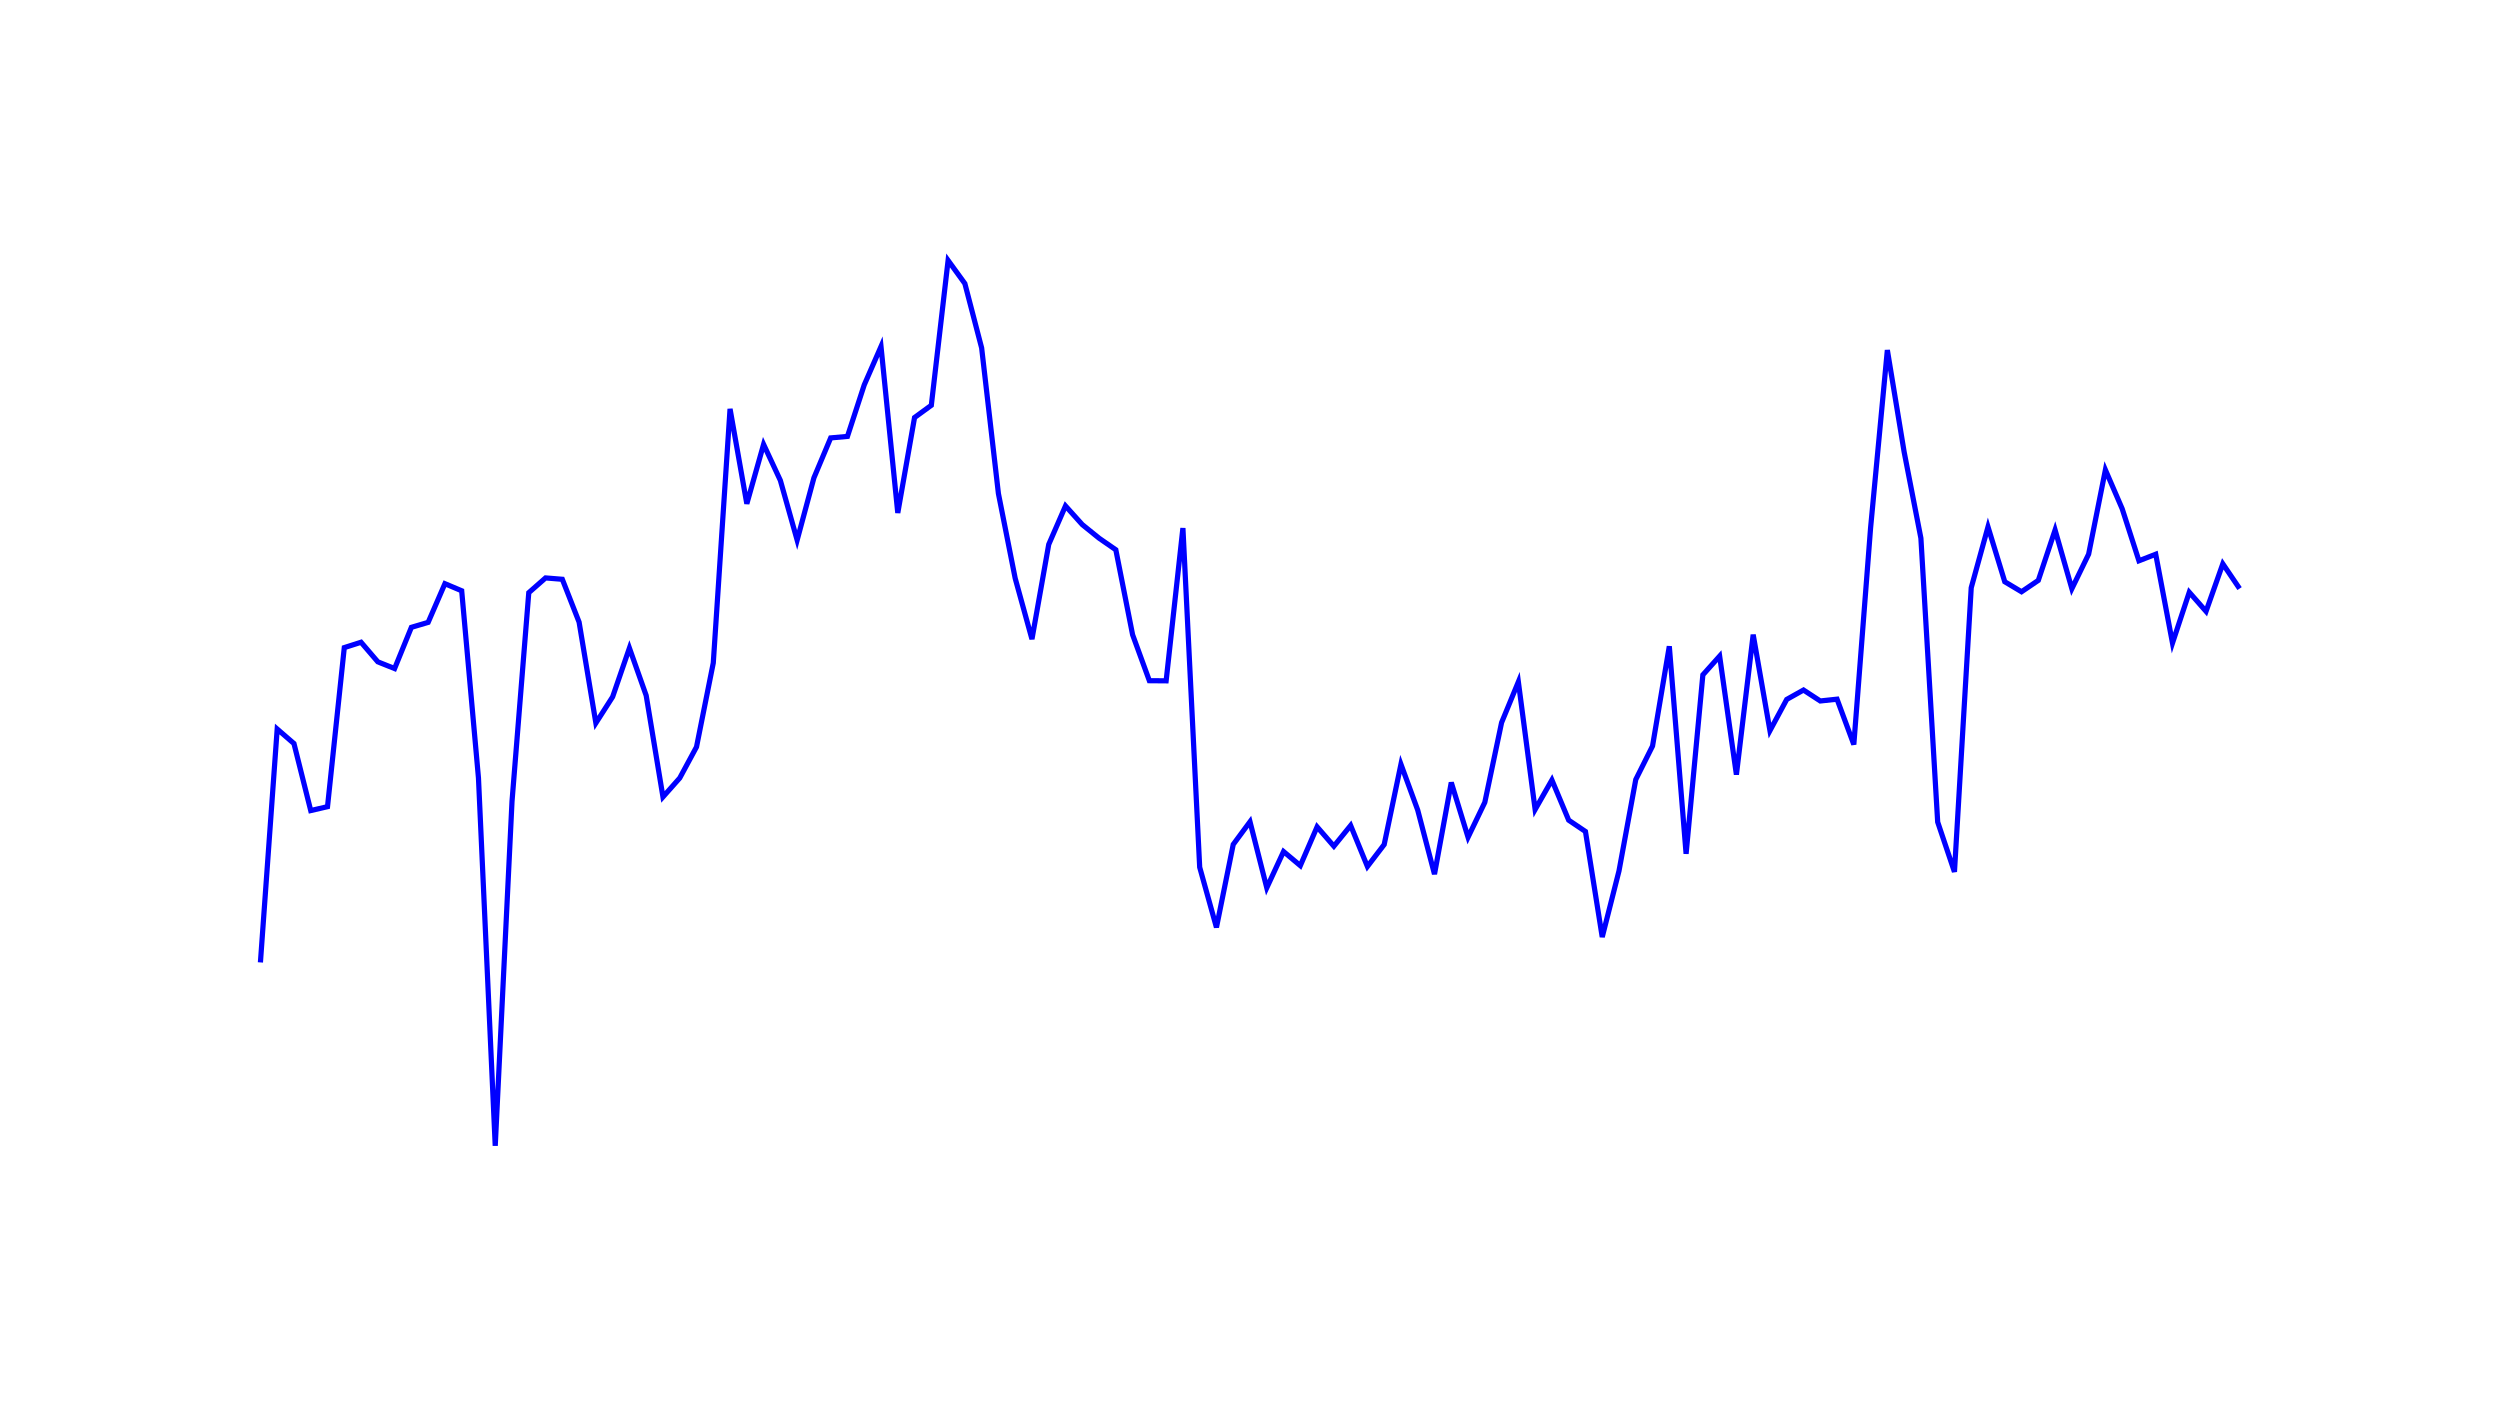
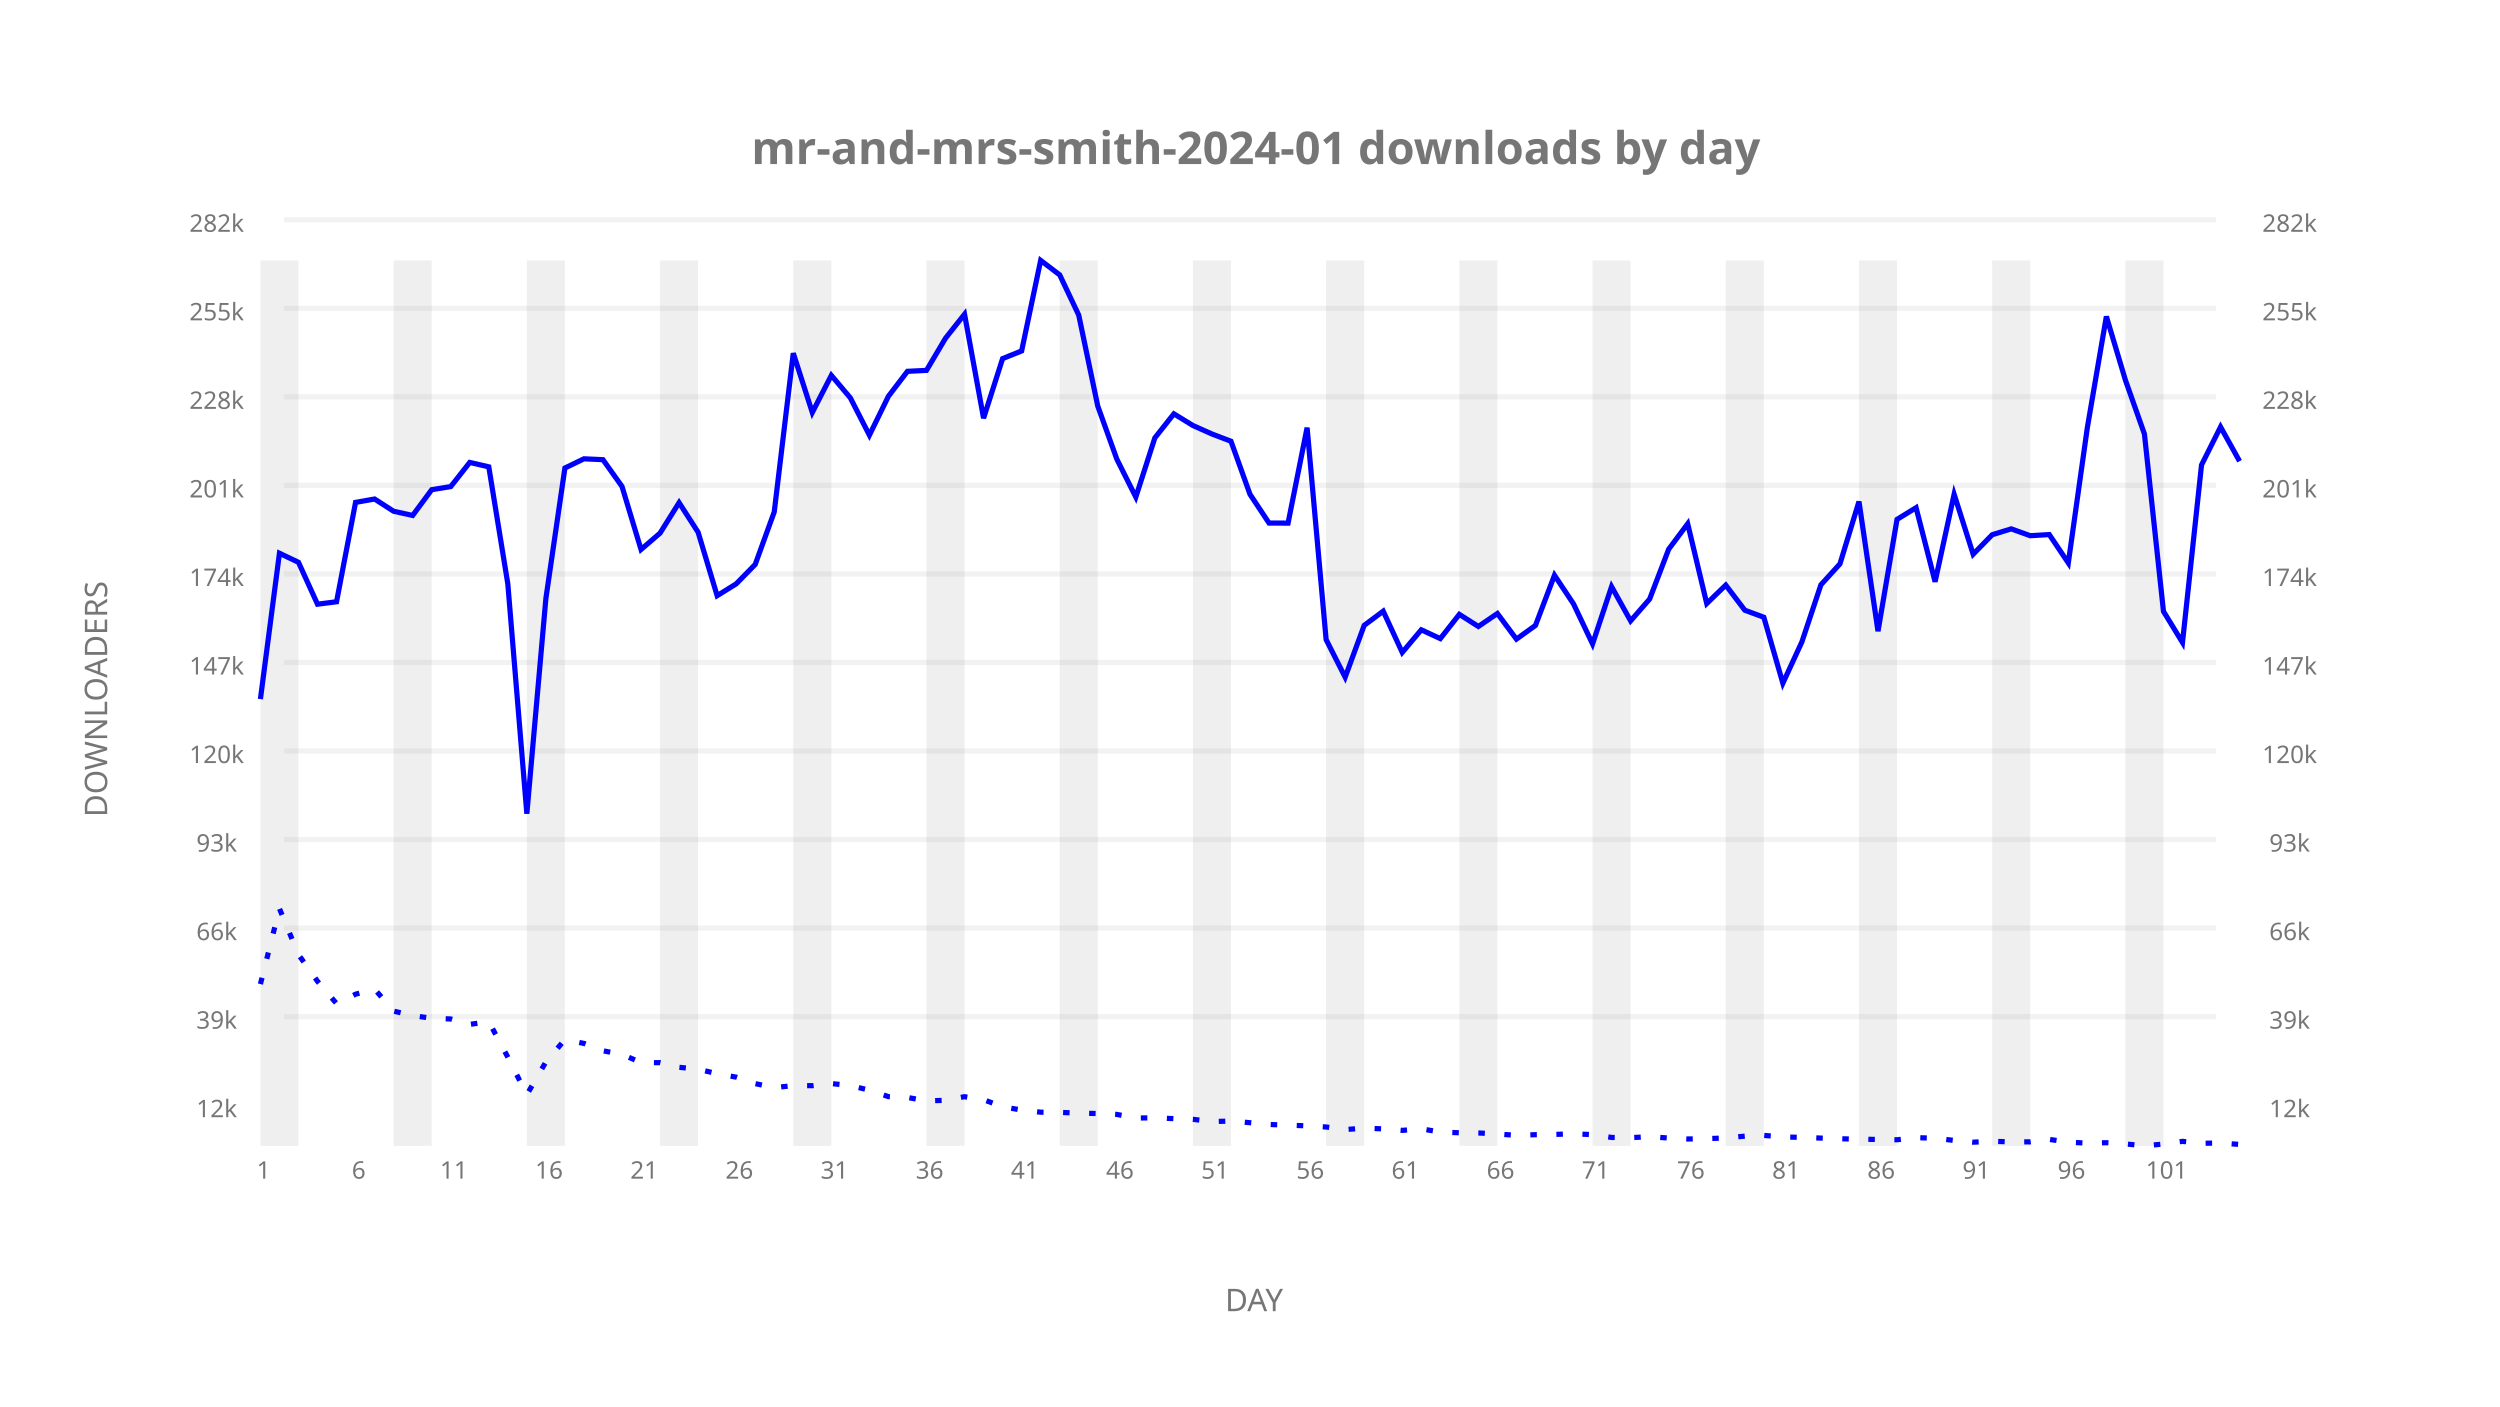
<svg xmlns="http://www.w3.org/2000/svg" xml:space="preserve" id="mr-and-mrs-smith-2024-01-downloads-by-day-day" x="0px" y="0px" width="1920px" height="1080px" viewBox="0 0 1920 1080" enable-background="new 0 0 1920 1080" role="img">
+   <g id="annotations">
+     <text x="960" y="126" font-family="Atkinson Hyperlegible" font-size="26pt" text-anchor="middle" text-align="center" font-weight="600" font-style="normal" style="fill:rgb(118,118,118); fill-opacity:1; stroke:rgb(118,118,118); stroke-opacity:0; stroke-width:0.5"> mr-and-mrs-smith-2024-01 downloads by day</text>
+     <g id="axes-lines">
+       <text x="960" y="1007" font-family="Atkinson Hyperlegible" font-size="18pt" text-anchor="middle" text-align="center" font-weight="500" font-style="normal" style="fill:rgb(118,118,118); fill-opacity:1; stroke:rgb(118,118,118); stroke-opacity:0; stroke-width:0.5"> DAY</text>
+       <text x="73" y="540" font-family="Atkinson Hyperlegible" font-size="18pt" text-anchor="middle" text-align="center" dominant-baseline="central" font-weight="500" font-style="normal" style="fill:rgb(118,118,118); fill-opacity:1; stroke:rgb(118,118,118); stroke-opacity:0; stroke-width:0.5" transform="rotate(-90,73,540)"> DOWNLOADERS</text>
+     </g>
+     <g id="tic-y-label-lines">
+       <line x1="218" y1="780.786" x2="1702" y2="780.786" style="fill:rgb(0,0,255); fill-opacity:0; stroke:rgb(242,242,242); stroke-opacity:1; stroke-width:4" />
+       <line x1="218" y1="712.786" x2="1702" y2="712.786" style="fill:rgb(0,0,255); fill-opacity:0; stroke:rgb(242,242,242); stroke-opacity:1; stroke-width:4" />
+       <line x1="218" y1="644.786" x2="1702" y2="644.786" style="fill:rgb(0,0,255); fill-opacity:0; stroke:rgb(242,242,242); stroke-opacity:1; stroke-width:4" />
+       <line x1="218" y1="576.786" x2="1702" y2="576.786" style="fill:rgb(0,0,255); fill-opacity:0; stroke:rgb(242,242,242); stroke-opacity:1; stroke-width:4" />
+       <line x1="218" y1="508.786" x2="1702" y2="508.786" style="fill:rgb(0,0,255); fill-opacity:0; stroke:rgb(242,242,242); stroke-opacity:1; stroke-width:4" />
+       <line x1="218" y1="440.786" x2="1702" y2="440.786" style="fill:rgb(0,0,255); fill-opacity:0; stroke:rgb(242,242,242); stroke-opacity:1; stroke-width:4" />
+       <line x1="218" y1="372.786" x2="1702" y2="372.786" style="fill:rgb(0,0,255); fill-opacity:0; stroke:rgb(242,242,242); stroke-opacity:1; stroke-width:4" />
+       <line x1="218" y1="304.786" x2="1702" y2="304.786" style="fill:rgb(0,0,255); fill-opacity:0; stroke:rgb(242,242,242); stroke-opacity:1; stroke-width:4" />
+       <line x1="218" y1="236.786" x2="1702" y2="236.786" style="fill:rgb(0,0,255); fill-opacity:0; stroke:rgb(242,242,242); stroke-opacity:1; stroke-width:4" />
+       <line x1="218" y1="168.786" x2="1702" y2="168.786" style="fill:rgb(0,0,255); fill-opacity:0; stroke:rgb(242,242,242); stroke-opacity:1; stroke-width:4" />
+     </g>
+     <g id="tic-x-labels">
+       <text x="200" y="898" font-family="Atkinson Hyperlegible" font-size="14pt" text-anchor="middle" text-align="center" dominant-baseline="central" font-weight="400" font-style="normal" style="fill:rgb(118,118,118); fill-opacity:1; stroke:rgb(118,118,118); stroke-opacity:0; stroke-width:0.5"> 1</text>
+       <text x="273.077" y="898" font-family="Atkinson Hyperlegible" font-size="14pt" text-anchor="middle" text-align="center" dominant-baseline="central" font-weight="400" font-style="normal" style="fill:rgb(118,118,118); fill-opacity:1; stroke:rgb(118,118,118); stroke-opacity:0; stroke-width:0.5"> 6</text>
+       <text x="346.154" y="898" font-family="Atkinson Hyperlegible" font-size="14pt" text-anchor="middle" text-align="center" dominant-baseline="central" font-weight="400" font-style="normal" style="fill:rgb(118,118,118); fill-opacity:1; stroke:rgb(118,118,118); stroke-opacity:0; stroke-width:0.5"> 11</text>
+       <text x="419.231" y="898" font-family="Atkinson Hyperlegible" font-size="14pt" text-anchor="middle" text-align="center" dominant-baseline="central" font-weight="400" font-style="normal" style="fill:rgb(118,118,118); fill-opacity:1; stroke:rgb(118,118,118); stroke-opacity:0; stroke-width:0.5"> 16</text>
+       <text x="492.308" y="898" font-family="Atkinson Hyperlegible" font-size="14pt" text-anchor="middle" text-align="center" dominant-baseline="central" font-weight="400" font-style="normal" style="fill:rgb(118,118,118); fill-opacity:1; stroke:rgb(118,118,118); stroke-opacity:0; stroke-width:0.5"> 21</text>
+       <text x="565.385" y="898" font-family="Atkinson Hyperlegible" font-size="14pt" text-anchor="middle" text-align="center" dominant-baseline="central" font-weight="400" font-style="normal" style="fill:rgb(118,118,118); fill-opacity:1; stroke:rgb(118,118,118); stroke-opacity:0; stroke-width:0.5"> 26</text>
+       <text x="638.462" y="898" font-family="Atkinson Hyperlegible" font-size="14pt" text-anchor="middle" text-align="center" dominant-baseline="central" font-weight="400" font-style="normal" style="fill:rgb(118,118,118); fill-opacity:1; stroke:rgb(118,118,118); stroke-opacity:0; stroke-width:0.5"> 31</text>
+       <text x="711.538" y="898" font-family="Atkinson Hyperlegible" font-size="14pt" text-anchor="middle" text-align="center" dominant-baseline="central" font-weight="400" font-style="normal" style="fill:rgb(118,118,118); fill-opacity:1; stroke:rgb(118,118,118); stroke-opacity:0; stroke-width:0.5"> 36</text>
+       <text x="784.615" y="898" font-family="Atkinson Hyperlegible" font-size="14pt" text-anchor="middle" text-align="center" dominant-baseline="central" font-weight="400" font-style="normal" style="fill:rgb(118,118,118); fill-opacity:1; stroke:rgb(118,118,118); stroke-opacity:0; stroke-width:0.5"> 41</text>
+       <text x="857.692" y="898" font-family="Atkinson Hyperlegible" font-size="14pt" text-anchor="middle" text-align="center" dominant-baseline="central" font-weight="400" font-style="normal" style="fill:rgb(118,118,118); fill-opacity:1; stroke:rgb(118,118,118); stroke-opacity:0; stroke-width:0.5"> 46</text>
+       <text x="930.769" y="898" font-family="Atkinson Hyperlegible" font-size="14pt" text-anchor="middle" text-align="center" dominant-baseline="central" font-weight="400" font-style="normal" style="fill:rgb(118,118,118); fill-opacity:1; stroke:rgb(118,118,118); stroke-opacity:0; stroke-width:0.5"> 51</text>
+       <text x="1003.846" y="898" font-family="Atkinson Hyperlegible" font-size="14pt" text-anchor="middle" text-align="center" dominant-baseline="central" font-weight="400" font-style="normal" style="fill:rgb(118,118,118); fill-opacity:1; stroke:rgb(118,118,118); stroke-opacity:0; stroke-width:0.5"> 56</text>
+       <text x="1076.923" y="898" font-family="Atkinson Hyperlegible" font-size="14pt" text-anchor="middle" text-align="center" dominant-baseline="central" font-weight="400" font-style="normal" style="fill:rgb(118,118,118); fill-opacity:1; stroke:rgb(118,118,118); stroke-opacity:0; stroke-width:0.5"> 61</text>
+       <text x="1150" y="898" font-family="Atkinson Hyperlegible" font-size="14pt" text-anchor="middle" text-align="center" dominant-baseline="central" font-weight="400" font-style="normal" style="fill:rgb(118,118,118); fill-opacity:1; stroke:rgb(118,118,118); stroke-opacity:0; stroke-width:0.5"> 66</text>
+       <text x="1223.077" y="898" font-family="Atkinson Hyperlegible" font-size="14pt" text-anchor="middle" text-align="center" dominant-baseline="central" font-weight="400" font-style="normal" style="fill:rgb(118,118,118); fill-opacity:1; stroke:rgb(118,118,118); stroke-opacity:0; stroke-width:0.5"> 71</text>
+       <text x="1296.154" y="898" font-family="Atkinson Hyperlegible" font-size="14pt" text-anchor="middle" text-align="center" dominant-baseline="central" font-weight="400" font-style="normal" style="fill:rgb(118,118,118); fill-opacity:1; stroke:rgb(118,118,118); stroke-opacity:0; stroke-width:0.5"> 76</text>
+       <text x="1369.231" y="898" font-family="Atkinson Hyperlegible" font-size="14pt" text-anchor="middle" text-align="center" dominant-baseline="central" font-weight="400" font-style="normal" style="fill:rgb(118,118,118); fill-opacity:1; stroke:rgb(118,118,118); stroke-opacity:0; stroke-width:0.5"> 81</text>
+       <text x="1442.308" y="898" font-family="Atkinson Hyperlegible" font-size="14pt" text-anchor="middle" text-align="center" dominant-baseline="central" font-weight="400" font-style="normal" style="fill:rgb(118,118,118); fill-opacity:1; stroke:rgb(118,118,118); stroke-opacity:0; stroke-width:0.5"> 86</text>
+       <text x="1515.385" y="898" font-family="Atkinson Hyperlegible" font-size="14pt" text-anchor="middle" text-align="center" dominant-baseline="central" font-weight="400" font-style="normal" style="fill:rgb(118,118,118); fill-opacity:1; stroke:rgb(118,118,118); stroke-opacity:0; stroke-width:0.5"> 91</text>
+       <text x="1588.462" y="898" font-family="Atkinson Hyperlegible" font-size="14pt" text-anchor="middle" text-align="center" dominant-baseline="central" font-weight="400" font-style="normal" style="fill:rgb(118,118,118); fill-opacity:1; stroke:rgb(118,118,118); stroke-opacity:0; stroke-width:0.5"> 96</text>
+       <text x="1661.538" y="898" font-family="Atkinson Hyperlegible" font-size="14pt" text-anchor="middle" text-align="center" dominant-baseline="central" font-weight="400" font-style="normal" style="fill:rgb(118,118,118); fill-opacity:1; stroke:rgb(118,118,118); stroke-opacity:0; stroke-width:0.5"> 101</text>
+     </g>
+     <g id="tic-y-labels">
+       <text x="164" y="850.786" font-family="Atkinson Hyperlegible" font-size="14pt" text-anchor="middle" text-align="center" dominant-baseline="central" font-weight="400" font-style="normal" style="fill:rgb(118,118,118); fill-opacity:1; stroke:rgb(118,118,118); stroke-opacity:0; stroke-width:0.5"> 12k</text>
+       <text x="1756" y="850.786" font-family="Atkinson Hyperlegible" font-size="14pt" text-anchor="middle" text-align="center" dominant-baseline="central" font-weight="400" font-style="normal" style="fill:rgb(118,118,118); fill-opacity:1; stroke:rgb(118,118,118); stroke-opacity:0; stroke-width:0.5"> 12k</text>
+       <text x="164" y="782.786" font-family="Atkinson Hyperlegible" font-size="14pt" text-anchor="middle" text-align="center" dominant-baseline="central" font-weight="400" font-style="normal" style="fill:rgb(118,118,118); fill-opacity:1; stroke:rgb(118,118,118); stroke-opacity:0; stroke-width:0.5"> 39k</text>
+       <text x="1756" y="782.786" font-family="Atkinson Hyperlegible" font-size="14pt" text-anchor="middle" text-align="center" dominant-baseline="central" font-weight="400" font-style="normal" style="fill:rgb(118,118,118); fill-opacity:1; stroke:rgb(118,118,118); stroke-opacity:0; stroke-width:0.5"> 39k</text>
+       <text x="164" y="714.786" font-family="Atkinson Hyperlegible" font-size="14pt" text-anchor="middle" text-align="center" dominant-baseline="central" font-weight="400" font-style="normal" style="fill:rgb(118,118,118); fill-opacity:1; stroke:rgb(118,118,118); stroke-opacity:0; stroke-width:0.5"> 66k</text>
+       <text x="1756" y="714.786" font-family="Atkinson Hyperlegible" font-size="14pt" text-anchor="middle" text-align="center" dominant-baseline="central" font-weight="400" font-style="normal" style="fill:rgb(118,118,118); fill-opacity:1; stroke:rgb(118,118,118); stroke-opacity:0; stroke-width:0.5"> 66k</text>
+       <text x="164" y="646.786" font-family="Atkinson Hyperlegible" font-size="14pt" text-anchor="middle" text-align="center" dominant-baseline="central" font-weight="400" font-style="normal" style="fill:rgb(118,118,118); fill-opacity:1; stroke:rgb(118,118,118); stroke-opacity:0; stroke-width:0.5"> 93k</text>
+       <text x="1756" y="646.786" font-family="Atkinson Hyperlegible" font-size="14pt" text-anchor="middle" text-align="center" dominant-baseline="central" font-weight="400" font-style="normal" style="fill:rgb(118,118,118); fill-opacity:1; stroke:rgb(118,118,118); stroke-opacity:0; stroke-width:0.5"> 93k</text>
+       <text x="164" y="578.786" font-family="Atkinson Hyperlegible" font-size="14pt" text-anchor="middle" text-align="center" dominant-baseline="central" font-weight="400" font-style="normal" style="fill:rgb(118,118,118); fill-opacity:1; stroke:rgb(118,118,118); stroke-opacity:0; stroke-width:0.5"> 120k</text>
+       <text x="1756" y="578.786" font-family="Atkinson Hyperlegible" font-size="14pt" text-anchor="middle" text-align="center" dominant-baseline="central" font-weight="400" font-style="normal" style="fill:rgb(118,118,118); fill-opacity:1; stroke:rgb(118,118,118); stroke-opacity:0; stroke-width:0.5"> 120k</text>
+       <text x="164" y="510.786" font-family="Atkinson Hyperlegible" font-size="14pt" text-anchor="middle" text-align="center" dominant-baseline="central" font-weight="400" font-style="normal" style="fill:rgb(118,118,118); fill-opacity:1; stroke:rgb(118,118,118); stroke-opacity:0; stroke-width:0.5"> 147k</text>
+       <text x="1756" y="510.786" font-family="Atkinson Hyperlegible" font-size="14pt" text-anchor="middle" text-align="center" dominant-baseline="central" font-weight="400" font-style="normal" style="fill:rgb(118,118,118); fill-opacity:1; stroke:rgb(118,118,118); stroke-opacity:0; stroke-width:0.5"> 147k</text>
+       <text x="164" y="442.786" font-family="Atkinson Hyperlegible" font-size="14pt" text-anchor="middle" text-align="center" dominant-baseline="central" font-weight="400" font-style="normal" style="fill:rgb(118,118,118); fill-opacity:1; stroke:rgb(118,118,118); stroke-opacity:0; stroke-width:0.5"> 174k</text>
+       <text x="1756" y="442.786" font-family="Atkinson Hyperlegible" font-size="14pt" text-anchor="middle" text-align="center" dominant-baseline="central" font-weight="400" font-style="normal" style="fill:rgb(118,118,118); fill-opacity:1; stroke:rgb(118,118,118); stroke-opacity:0; stroke-width:0.5"> 174k</text>
+       <text x="164" y="374.786" font-family="Atkinson Hyperlegible" font-size="14pt" text-anchor="middle" text-align="center" dominant-baseline="central" font-weight="400" font-style="normal" style="fill:rgb(118,118,118); fill-opacity:1; stroke:rgb(118,118,118); stroke-opacity:0; stroke-width:0.5"> 201k</text>
+       <text x="1756" y="374.786" font-family="Atkinson Hyperlegible" font-size="14pt" text-anchor="middle" text-align="center" dominant-baseline="central" font-weight="400" font-style="normal" style="fill:rgb(118,118,118); fill-opacity:1; stroke:rgb(118,118,118); stroke-opacity:0; stroke-width:0.5"> 201k</text>
+       <text x="164" y="306.786" font-family="Atkinson Hyperlegible" font-size="14pt" text-anchor="middle" text-align="center" dominant-baseline="central" font-weight="400" font-style="normal" style="fill:rgb(118,118,118); fill-opacity:1; stroke:rgb(118,118,118); stroke-opacity:0; stroke-width:0.5"> 228k</text>
+       <text x="1756" y="306.786" font-family="Atkinson Hyperlegible" font-size="14pt" text-anchor="middle" text-align="center" dominant-baseline="central" font-weight="400" font-style="normal" style="fill:rgb(118,118,118); fill-opacity:1; stroke:rgb(118,118,118); stroke-opacity:0; stroke-width:0.5"> 228k</text>
+       <text x="164" y="238.786" font-family="Atkinson Hyperlegible" font-size="14pt" text-anchor="middle" text-align="center" dominant-baseline="central" font-weight="400" font-style="normal" style="fill:rgb(118,118,118); fill-opacity:1; stroke:rgb(118,118,118); stroke-opacity:0; stroke-width:0.5"> 255k</text>
+       <text x="1756" y="238.786" font-family="Atkinson Hyperlegible" font-size="14pt" text-anchor="middle" text-align="center" dominant-baseline="central" font-weight="400" font-style="normal" style="fill:rgb(118,118,118); fill-opacity:1; stroke:rgb(118,118,118); stroke-opacity:0; stroke-width:0.5"> 255k</text>
+       <text x="164" y="170.786" font-family="Atkinson Hyperlegible" font-size="14pt" text-anchor="middle" text-align="center" dominant-baseline="central" font-weight="400" font-style="normal" style="fill:rgb(118,118,118); fill-opacity:1; stroke:rgb(118,118,118); stroke-opacity:0; stroke-width:0.5"> 282k</text>
+       <text x="1756" y="170.786" font-family="Atkinson Hyperlegible" font-size="14pt" text-anchor="middle" text-align="center" dominant-baseline="central" font-weight="400" font-style="normal" style="fill:rgb(118,118,118); fill-opacity:1; stroke:rgb(118,118,118); stroke-opacity:0; stroke-width:0.5"> 282k</text>
+     </g>
+   </g>
+   <g id="weekend-bands-mr-and-mrs-smith-2024-01 downloads by day">
+     <rect x="200" y="200" width="29.231" height="680" style="fill:rgb(148,148,148); fill-opacity:0.15; stroke:rgb(148,148,148); stroke-opacity:0; stroke-width:0" />
+     <rect x="302.308" y="200" width="29.231" height="680" style="fill:rgb(148,148,148); fill-opacity:0.15; stroke:rgb(148,148,148); stroke-opacity:0; stroke-width:0" />
+     <rect x="404.615" y="200" width="29.231" height="680" style="fill:rgb(148,148,148); fill-opacity:0.15; stroke:rgb(148,148,148); stroke-opacity:0; stroke-width:0" />
+     <rect x="506.923" y="200" width="29.231" height="680" style="fill:rgb(148,148,148); fill-opacity:0.15; stroke:rgb(148,148,148); stroke-opacity:0; stroke-width:0" />
+     <rect x="609.231" y="200" width="29.231" height="680" style="fill:rgb(148,148,148); fill-opacity:0.15; stroke:rgb(148,148,148); stroke-opacity:0; stroke-width:0" />
+     <rect x="711.538" y="200" width="29.231" height="680" style="fill:rgb(148,148,148); fill-opacity:0.15; stroke:rgb(148,148,148); stroke-opacity:0; stroke-width:0" />
+     <rect x="813.846" y="200" width="29.231" height="680" style="fill:rgb(148,148,148); fill-opacity:0.15; stroke:rgb(148,148,148); stroke-opacity:0; stroke-width:0" />
+     <rect x="916.154" y="200" width="29.231" height="680" style="fill:rgb(148,148,148); fill-opacity:0.15; stroke:rgb(148,148,148); stroke-opacity:0; stroke-width:0" />
+     <rect x="1018.462" y="200" width="29.231" height="680" style="fill:rgb(148,148,148); fill-opacity:0.15; stroke:rgb(148,148,148); stroke-opacity:0; stroke-width:0" />
+     <rect x="1120.769" y="200" width="29.231" height="680" style="fill:rgb(148,148,148); fill-opacity:0.15; stroke:rgb(148,148,148); stroke-opacity:0; stroke-width:0" />
+     <rect x="1223.077" y="200" width="29.231" height="680" style="fill:rgb(148,148,148); fill-opacity:0.15; stroke:rgb(148,148,148); stroke-opacity:0; stroke-width:0" />
+     <rect x="1325.385" y="200" width="29.231" height="680" style="fill:rgb(148,148,148); fill-opacity:0.15; stroke:rgb(148,148,148); stroke-opacity:0; stroke-width:0" />
+     <rect x="1427.692" y="200" width="29.231" height="680" style="fill:rgb(148,148,148); fill-opacity:0.15; stroke:rgb(148,148,148); stroke-opacity:0; stroke-width:0" />
+     <rect x="1530" y="200" width="29.231" height="680" style="fill:rgb(148,148,148); fill-opacity:0.15; stroke:rgb(148,148,148); stroke-opacity:0; stroke-width:0" />
+     <rect x="1632.308" y="200" width="29.231" height="680" style="fill:rgb(148,148,148); fill-opacity:0.15; stroke:rgb(148,148,148); stroke-opacity:0; stroke-width:0" />
+   </g>
  <g id="polyline-mr-and-mrs-smith-2024-01 downloads by day">
-     <polyline points="200,739.145 212.881,559.901 225.763,571.044 238.644,622.508 251.525,619.522 264.407,497.367 277.288,493.25 290.169,508.292 303.051,513.443 315.932,481.794 328.814,477.983 341.695,448.277 354.576,453.71 367.458,597.446 380.339,880 393.22,615.542 406.102,455.162 418.983,443.843 431.864,444.893 444.746,477.81 457.627,555.289 470.508,535.157 483.39,497.721 496.271,534.151 509.153,612.041 522.034,597.53 534.915,573.659 547.797,509.121 560.678,314.026 573.559,386.89 586.441,341.289 599.322,368.979 612.203,414.781 625.085,366.971 637.966,336.315 650.847,335.144 663.729,295.624 676.61,266.132 689.492,393.944 702.373,320.666 715.254,311.266 728.136,200 741.017,217.778 753.898,267.19 766.78,379.043 779.661,444.128 792.542,490.86 805.424,418.125 818.305,388.56 831.186,402.89 844.068,413.316 856.949,422.229 869.831,487.48 882.712,522.775 895.593,522.876 908.475,405.55 921.356,666.032 934.237,712.269 947.119,648.543 960,631.099 972.881,681.822 985.763,654.004 998.644,664.809 1011.53,635.022 1024.41,649.883 1037.29,633.976 1050.17,665.457 1063.05,648.612 1075.93,586.975 1088.81,622.17 1101.69,671.36 1114.58,600.935 1127.46,642.994 1140.34,616.198 1153.22,554.943 1166.1,523.668 1178.98,621.699 1191.86,599.059 1204.75,629.896 1217.63,638.58 1230.51,719.649 1243.39,668.853 1256.27,598.697 1269.15,572.935 1282.03,496.329 1294.92,655.726 1307.8,518.3 1320.68,503.898 1333.56,594.939 1346.44,487.407 1359.32,561.12 1372.2,537.161 1385.08,529.938 1397.97,538.348 1410.85,536.964 1423.73,571.808 1436.61,405.401 1449.49,268.852 1462.37,347.064 1475.25,413.34 1488.14,631.32 1501.02,669.601 1513.9,451.396 1526.78,404.64 1539.66,446.776 1552.54,454.466 1565.42,445.722 1578.31,407.043 1591.19,452.116 1604.07,425.598 1616.95,360.891 1629.83,390.729 1642.71,430.684 1655.59,425.658 1668.47,493.85 1681.36,454.849 1694.24,469.516 1707.12,433.018 1720,452.044 " style="fill:rgb(0,0,255); fill-opacity:0; stroke:rgb(0,0,255); stroke-opacity:1; stroke-width:4" />
+     <polyline points="200,536.898 214.615,424.893 229.231,431.856 243.846,464.014 258.462,462.149 273.077,385.817 287.692,383.245 302.308,392.644 316.923,395.863 331.538,376.086 346.154,373.705 360.769,355.142 375.385,358.537 390,448.354 404.615,624.915 419.231,459.662 433.846,359.445 448.462,352.371 463.077,353.027 477.692,373.596 492.308,422.011 506.923,409.431 521.538,386.038 536.154,408.803 550.769,457.474 565.385,448.407 580,433.49 594.615,393.162 609.231,271.252 623.846,316.783 638.462,288.288 653.077,305.591 667.692,334.211 682.308,304.336 696.923,285.18 711.538,284.448 726.154,259.753 740.769,241.324 755.385,321.191 770,275.401 784.615,269.527 799.231,200 813.846,211.109 828.462,241.985 843.077,311.88 857.692,352.55 872.308,381.751 886.923,336.301 901.538,317.826 916.154,326.781 930.769,333.296 945.385,338.866 960,379.639 974.615,401.694 989.231,401.757 1003.85,328.443 1018.46,491.212 1033.08,520.104 1047.69,480.283 1062.31,469.383 1076.92,501.079 1091.54,483.696 1106.15,490.447 1120.77,471.835 1135.38,481.121 1150,471.181 1164.62,490.852 1179.23,480.326 1193.85,441.811 1208.46,463.803 1223.08,494.541 1237.69,450.534 1252.31,476.816 1266.92,460.072 1281.54,421.795 1296.15,402.252 1310.77,463.509 1325.38,449.362 1340,468.631 1354.62,474.057 1369.23,524.715 1383.85,492.974 1398.46,449.136 1413.08,433.038 1427.69,385.168 1442.31,484.772 1456.92,398.898 1471.54,389.898 1486.15,446.787 1500.77,379.594 1515.38,425.655 1530,410.683 1544.62,406.17 1559.23,411.425 1573.85,410.56 1588.46,432.334 1603.08,328.35 1617.69,243.024 1632.31,291.896 1646.92,333.311 1661.54,469.521 1676.15,493.442 1690.77,357.091 1705.38,327.875 1720,354.204 " style="fill:rgb(0,0,255); fill-opacity:0; stroke:rgb(0,0,255); stroke-opacity:1; stroke-width:4" />
+   </g>
+   <g id="polyline-mr-and-mrs-smith-2024-01 downloads by day uploaders">
+     <polyline points="200,755.779 214.615,697.816 229.231,733.123 243.846,753.659 258.462,770.746 273.077,763.534 287.692,759.614 302.308,776.554 316.923,779.979 331.538,782.016 346.154,782.569 360.769,786.743 375.385,784.593 390,811.914 404.615,840.715 419.231,815.585 433.846,798.416 448.462,801.345 463.077,807.018 477.692,809.781 492.308,816.03 506.923,816.146 521.538,819.694 536.154,821.132 550.769,824.615 565.385,827.24 580,832.234 594.615,835.266 609.231,833.778 623.846,833.815 638.462,832.178 653.077,833.697 667.692,837.288 682.308,842.222 696.923,842.835 711.538,845.518 726.154,845.015 740.769,842.259 755.385,844.568 770,849.999 784.615,852.531 799.231,854.166 813.846,854.309 828.462,854.867 843.077,855.199 857.692,855.863 872.308,858.674 886.923,858.463 901.538,859.122 916.154,859.635 930.769,861.362 945.385,860.977 960,862.24 974.615,863.593 989.231,864.113 1003.85,864.654 1018.46,865.534 1033.08,867.51 1047.69,866.432 1062.31,866.957 1076.92,868.121 1091.54,866.955 1106.15,869.394 1120.77,869.977 1135.38,870.118 1150,870.862 1164.62,871.976 1179.23,871.443 1193.85,871.247 1208.46,870.731 1223.08,871.41 1237.69,873.555 1252.31,873.714 1266.92,872.982 1281.54,874.01 1296.15,874.742 1310.77,874.488 1325.38,873.937 1340,872.562 1354.62,871.996 1369.23,873.186 1383.85,873.497 1398.46,874.046 1413.08,874.554 1427.69,874.918 1442.31,875.092 1456.92,875.336 1471.54,873.741 1486.15,874.111 1500.77,875.861 1515.38,877.201 1530,876.477 1544.62,876.978 1559.23,876.932 1573.85,875.056 1588.46,877.176 1603.08,877.958 1617.69,877.604 1632.31,878.516 1646.92,880 1661.54,878.62 1676.15,876.565 1690.77,877.998 1705.38,877.893 1720,878.904 " stroke-dasharray="5 15" style="fill:rgb(0,0,255); fill-opacity:0; stroke:rgb(0,0,255); stroke-opacity:1; stroke-width:4" />
  </g>
</svg>
